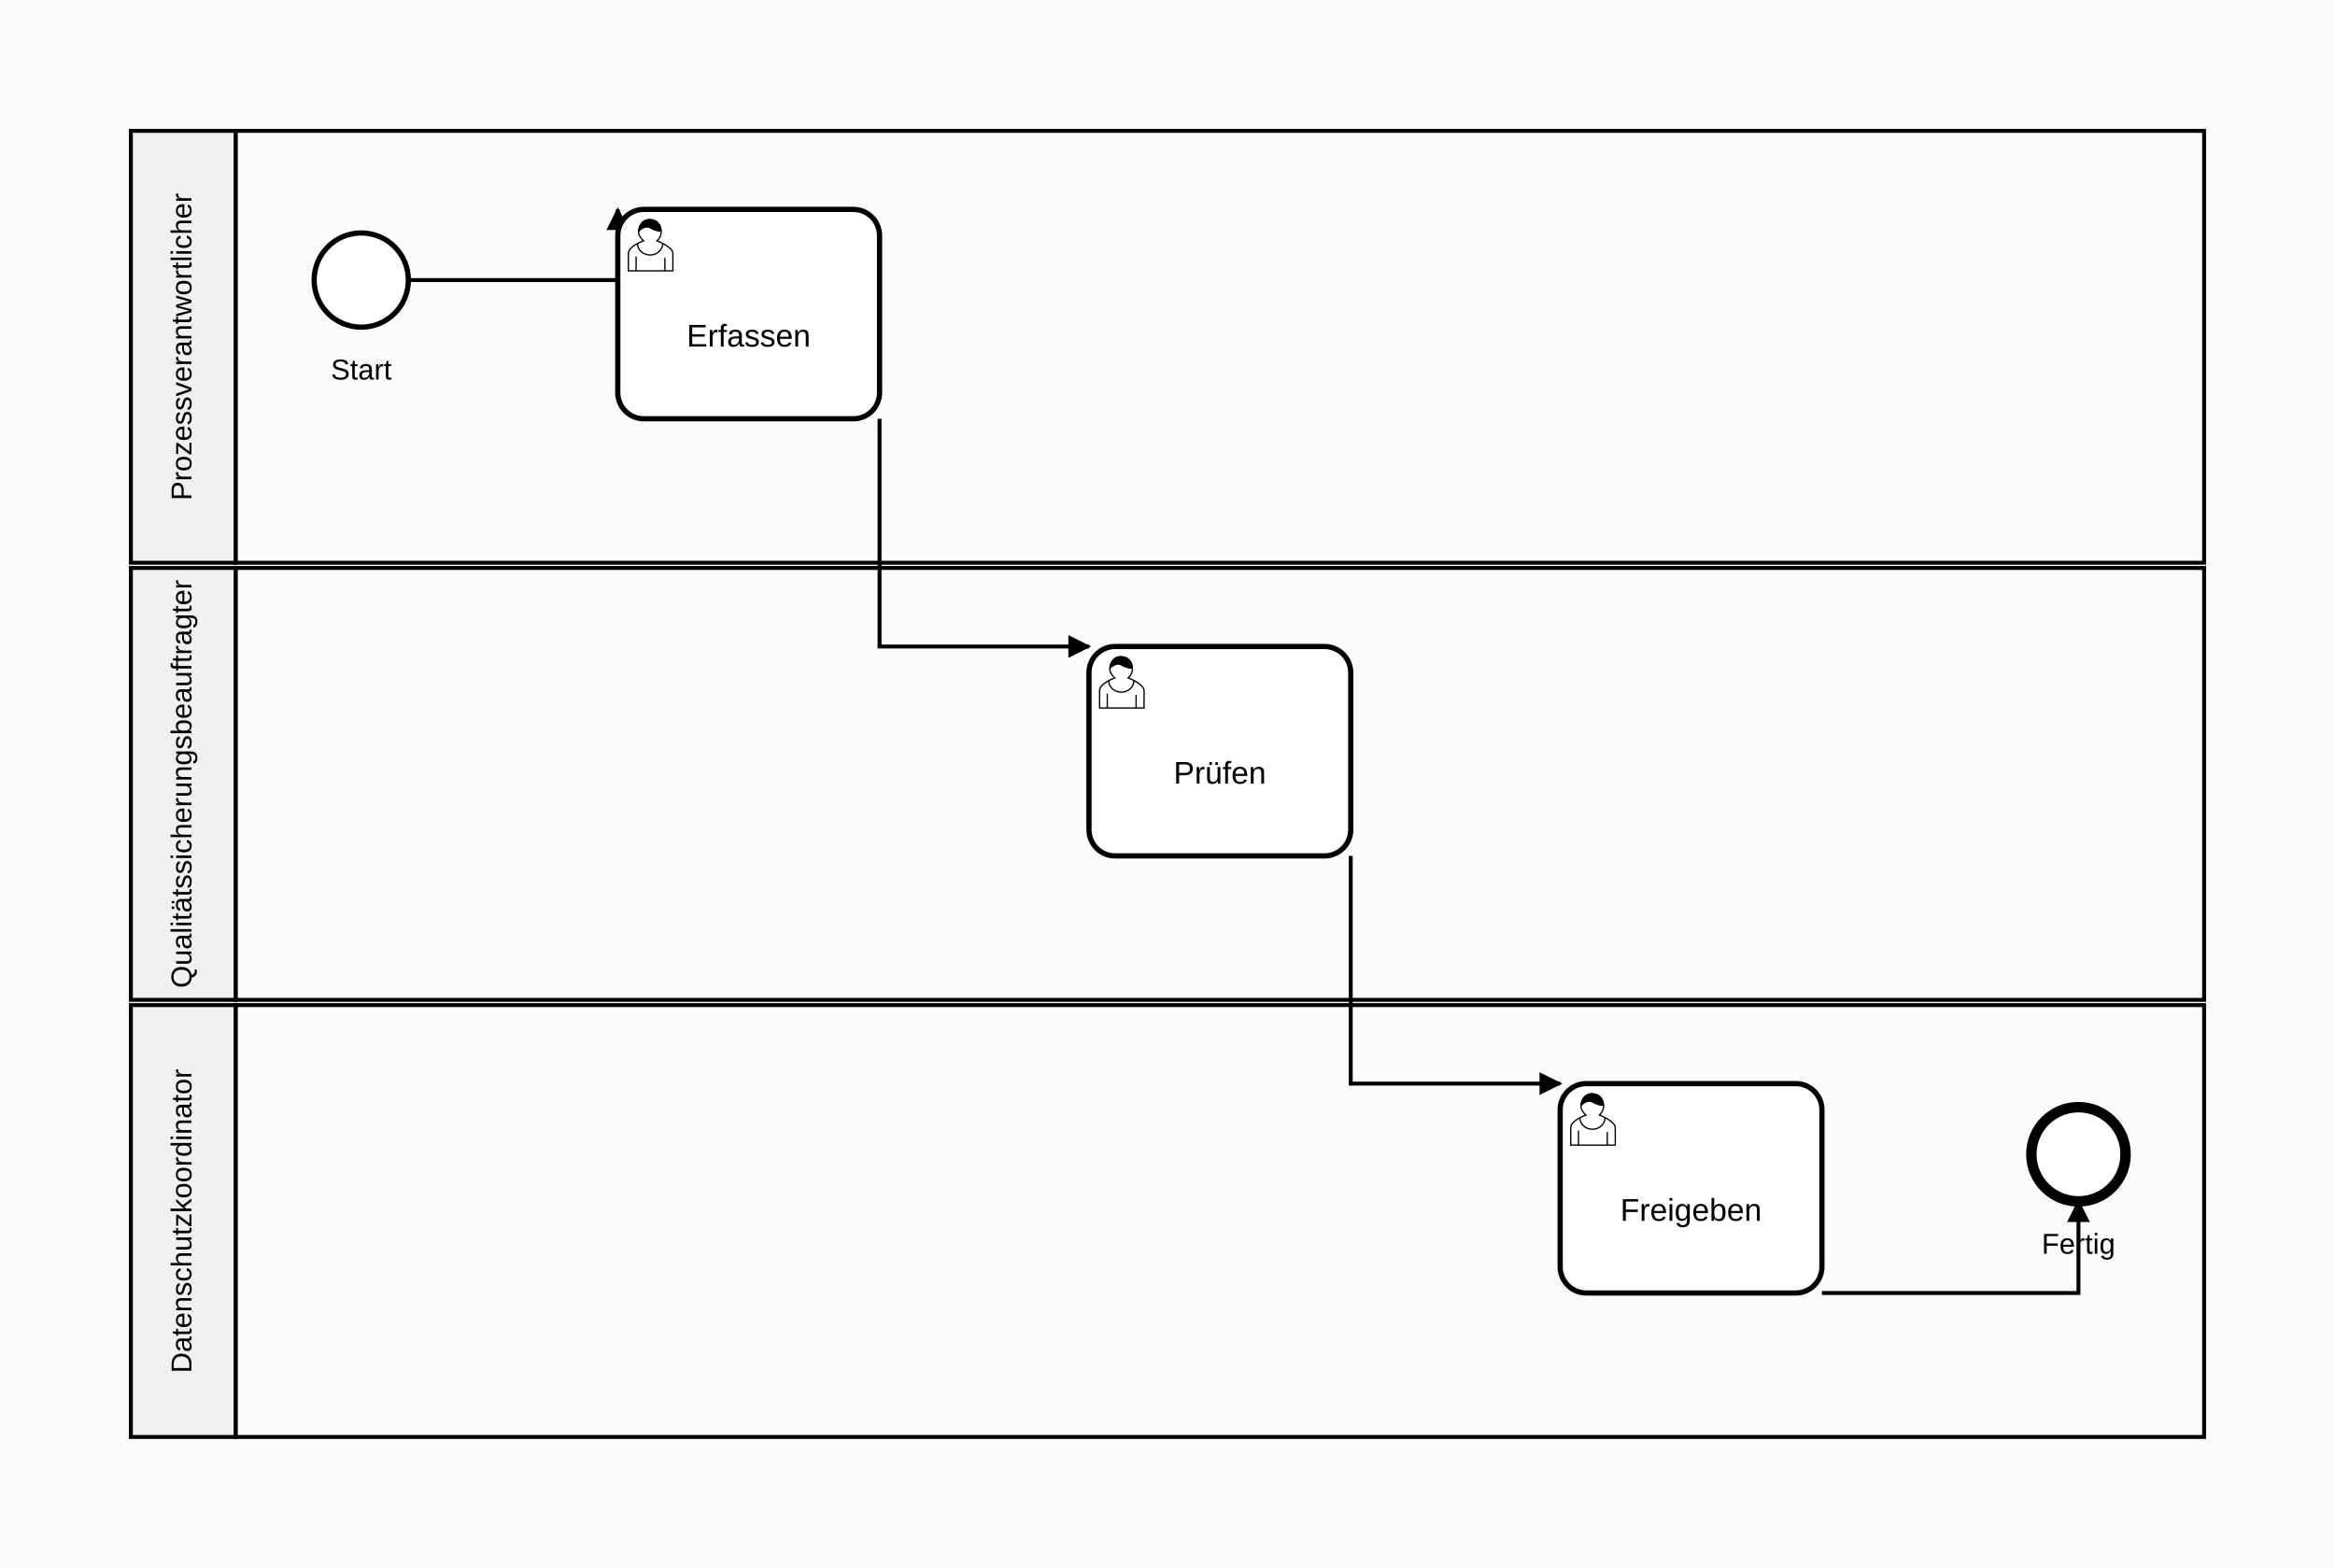
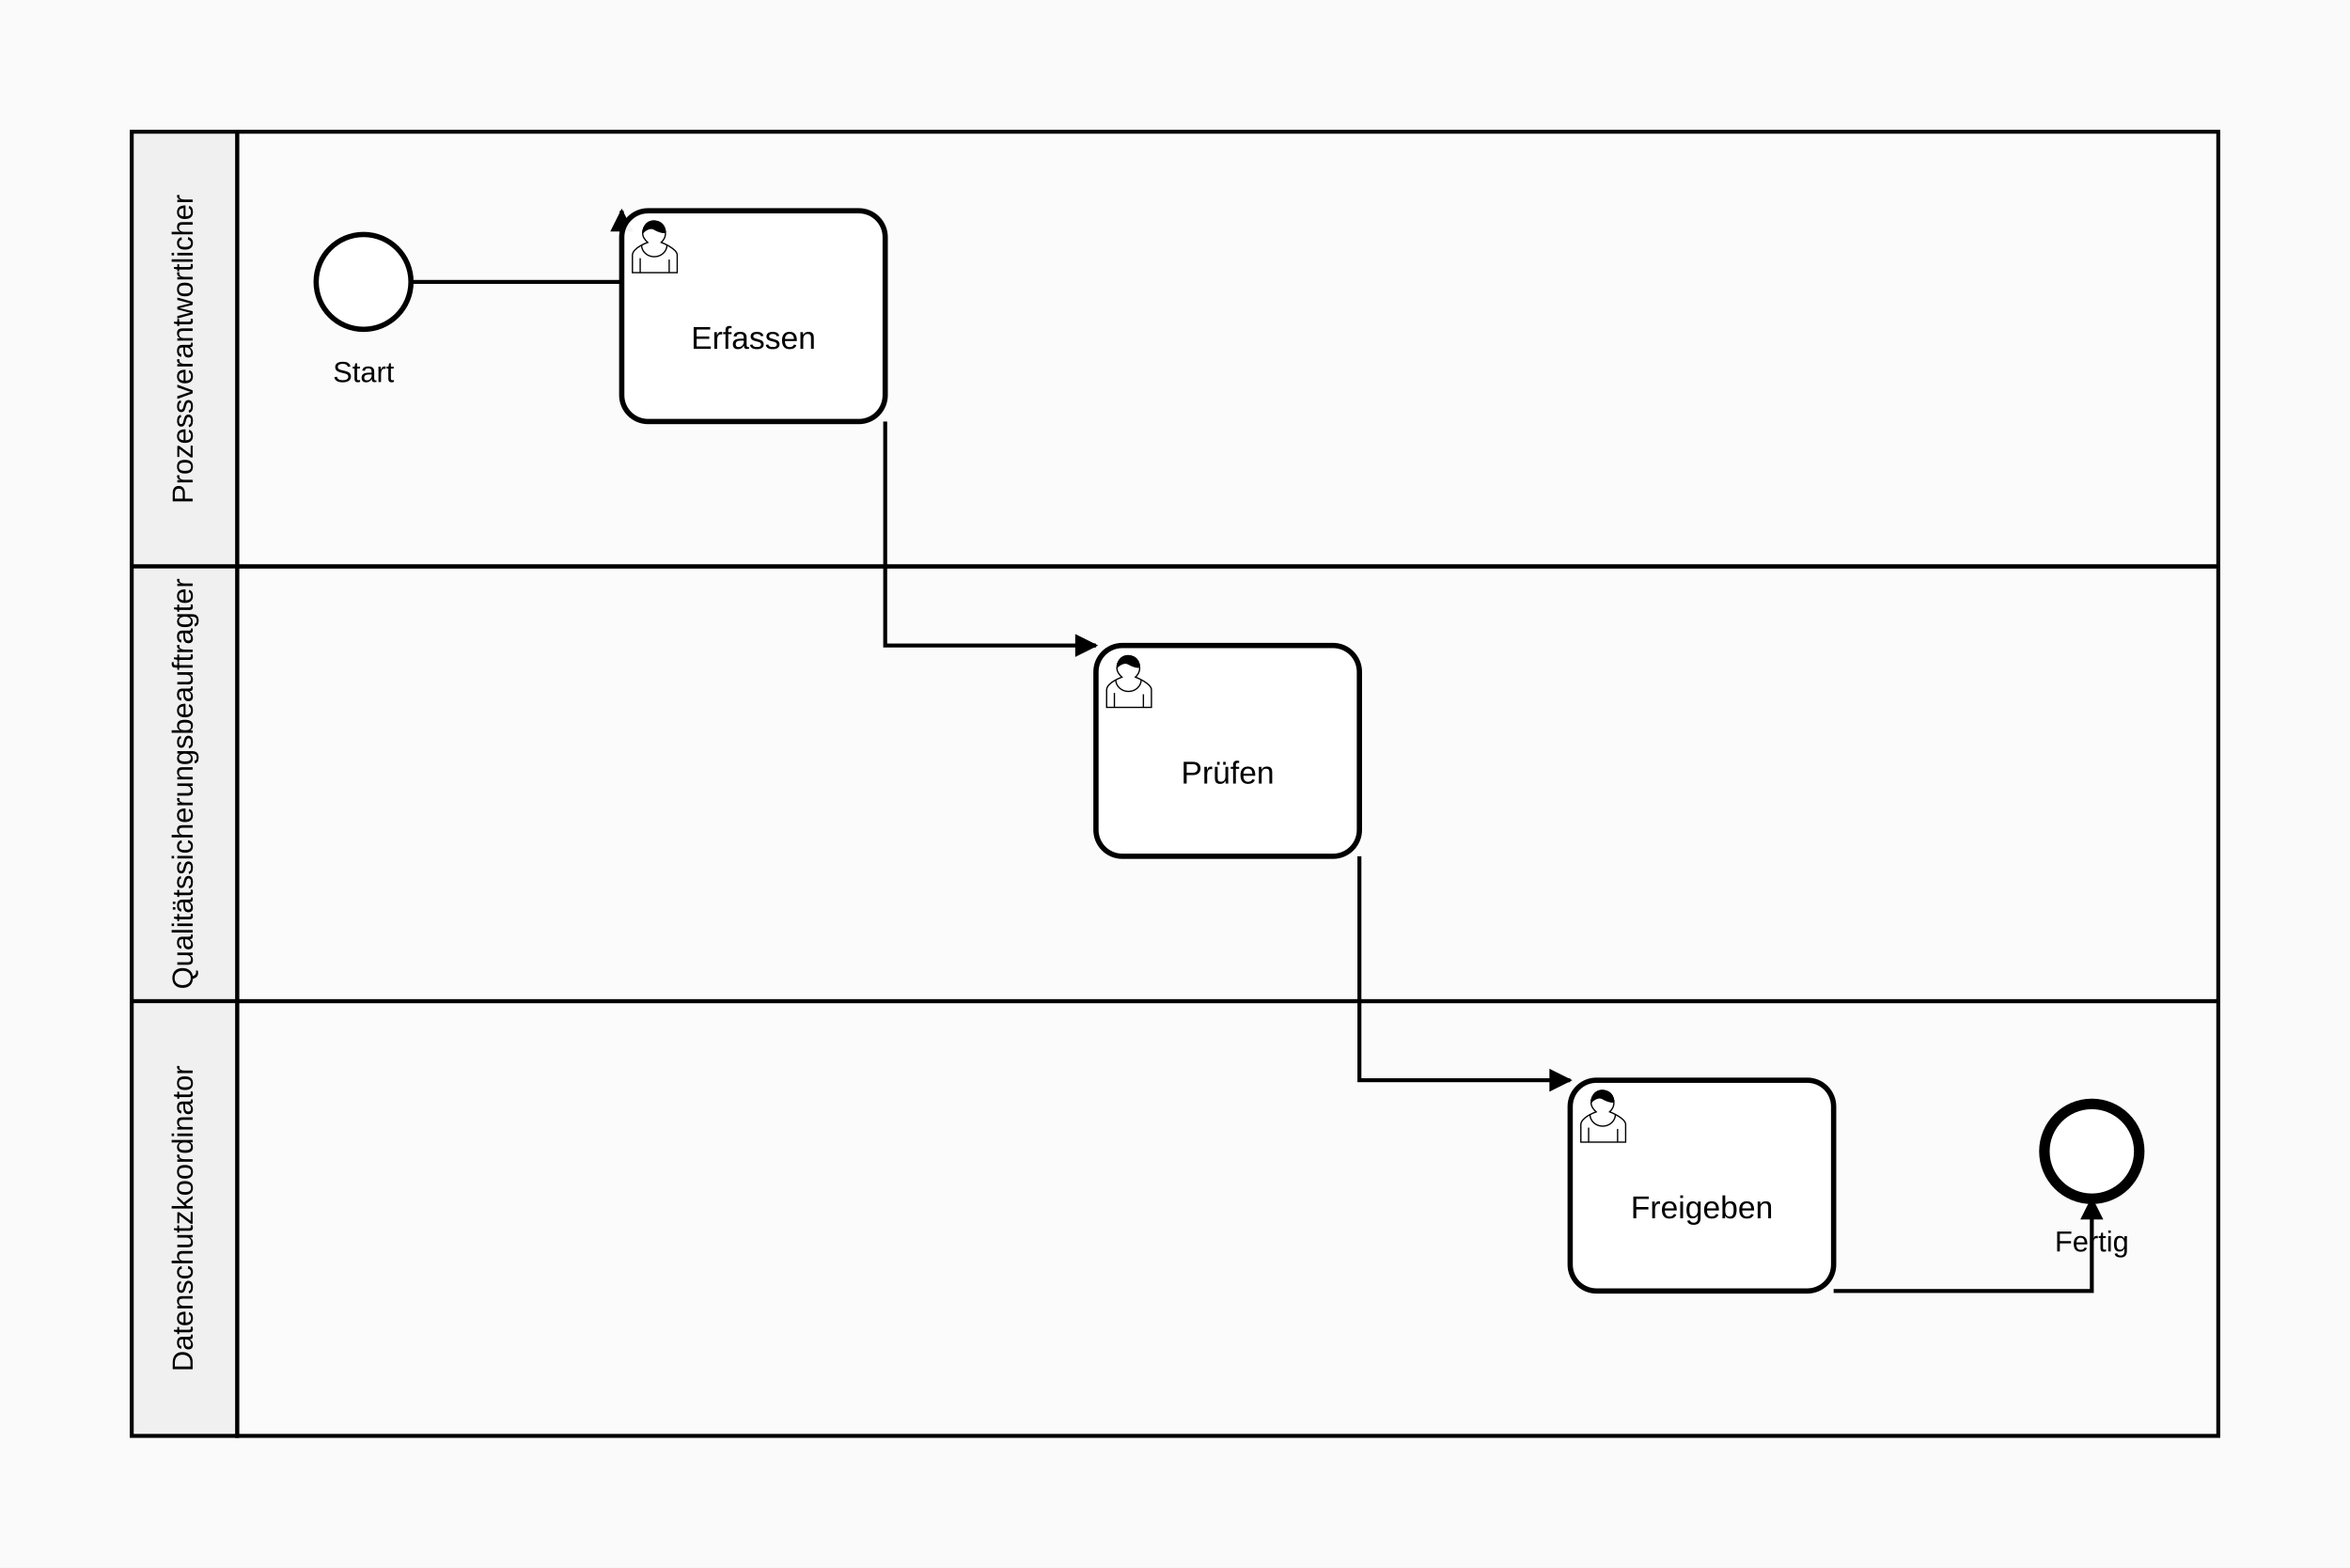
- <svg xmlns="http://www.w3.org/2000/svg" width="892" height="599" viewBox="0 0 892 599" font-family="Arial, sans-serif">
+ <svg xmlns="http://www.w3.org/2000/svg" width="892" height="595" viewBox="0 0 892 595" font-family="Arial, sans-serif">
  <defs>
    <marker id="seq-end" viewBox="0 0 20 20" refX="11" refY="10" markerWidth="10" markerHeight="10" orient="auto">
      <path d="M 1 5 L 11 10 L 1 15 Z" fill="#000000" stroke="#000000" stroke-width="1" />
    </marker>
    <marker id="seq-default-src" viewBox="0 0 20 20" refX="6" refY="10" markerWidth="10" markerHeight="10" orient="auto">
      <path d="M 6 3 L 10 17" stroke="#000000" stroke-width="1.5" />
    </marker>
    <marker id="seq-conditional-src" viewBox="0 0 20 20" refX="1" refY="10" markerWidth="12" markerHeight="12" orient="auto">
      <path d="M 1 10 L 8 6 L 15 10 L 8 14 Z" fill="#ffffff" stroke="#000000" stroke-width="1" />
    </marker>
    <marker id="msg-start" viewBox="0 0 20 20" refX="6" refY="6" markerWidth="20" markerHeight="20" orient="auto">
      <circle cx="6" cy="6" r="3.5" fill="#ffffff" stroke="#000000" stroke-width="1" />
    </marker>
    <marker id="msg-end" viewBox="0 0 20 20" refX="8.5" refY="5" markerWidth="20" markerHeight="20" orient="auto">
      <path d="m 1 5 l 0 -3 l 7 3 l -7 3 z" fill="#ffffff" stroke="#000000" stroke-width="1" stroke-linecap="butt" />
    </marker>
    <marker id="assoc-end" viewBox="0 0 20 20" refX="11" refY="10" markerWidth="10" markerHeight="10" orient="auto">
      <path d="M 1 5 L 11 10 L 1 15" fill="none" stroke="#000000" stroke-width="1.5" />
    </marker>
  </defs>
-   <rect width="892" height="599" fill="#fafafa" />
+   <rect width="892" height="595" fill="#fafafa" />
  <rect x="90" y="50" width="752" height="165" fill="#ffffff" fill-opacity="0.25" stroke="#000000" stroke-width="1.5" />
  <rect x="50" y="50" width="40" height="165" fill="#f0f0f0" stroke="#000000" stroke-width="1.5" />
  <text x="70" y="132.5" text-anchor="middle" dominant-baseline="middle" font-size="11" fill="#000000" transform="rotate(-90,70,132.5)">Prozessverantwortlicher</text>
-   <rect x="90" y="217" width="752" height="165" fill="#ffffff" fill-opacity="0.25" stroke="#000000" stroke-width="1.5" />
-   <rect x="50" y="217" width="40" height="165" fill="#f0f0f0" stroke="#000000" stroke-width="1.5" />
-   <text x="70" y="299.5" text-anchor="middle" dominant-baseline="middle" font-size="11" fill="#000000" transform="rotate(-90,70,299.5)">Qualitätssicherungsbeauftragter</text>
-   <rect x="90" y="384" width="752" height="165" fill="#ffffff" fill-opacity="0.25" stroke="#000000" stroke-width="1.5" />
-   <rect x="50" y="384" width="40" height="165" fill="#f0f0f0" stroke="#000000" stroke-width="1.5" />
-   <text x="70" y="466.5" text-anchor="middle" dominant-baseline="middle" font-size="11" fill="#000000" transform="rotate(-90,70,466.5)">Datenschutzkoordinator</text>
+   <rect x="90" y="215" width="752" height="165" fill="#ffffff" fill-opacity="0.25" stroke="#000000" stroke-width="1.5" />
+   <rect x="50" y="215" width="40" height="165" fill="#f0f0f0" stroke="#000000" stroke-width="1.5" />
+   <text x="70" y="297.5" text-anchor="middle" dominant-baseline="middle" font-size="11" fill="#000000" transform="rotate(-90,70,297.5)">Qualitätssicherungsbeauftragter</text>
+   <rect x="90" y="380" width="752" height="165" fill="#ffffff" fill-opacity="0.25" stroke="#000000" stroke-width="1.5" />
+   <rect x="50" y="380" width="40" height="165" fill="#f0f0f0" stroke="#000000" stroke-width="1.5" />
+   <text x="70" y="462.5" text-anchor="middle" dominant-baseline="middle" font-size="11" fill="#000000" transform="rotate(-90,70,462.5)">Datenschutzkoordinator</text>
  <path d="M 156 107 L 236 107 L 236 80" stroke="#000000" stroke-width="1.5" fill="none" marker-end="url(#seq-end)" />
-   <path d="M 336 160 L 336 247 L 416 247" stroke="#000000" stroke-width="1.5" fill="none" marker-end="url(#seq-end)" />
-   <path d="M 516 327 L 516 414 L 596 414" stroke="#000000" stroke-width="1.5" fill="none" marker-end="url(#seq-end)" />
-   <path d="M 696 494 L 794 494 L 794 459" stroke="#000000" stroke-width="1.5" fill="none" marker-end="url(#seq-end)" />
+   <path d="M 336 160 L 336 245 L 416 245" stroke="#000000" stroke-width="1.5" fill="none" marker-end="url(#seq-end)" />
+   <path d="M 516 325 L 516 410 L 596 410" stroke="#000000" stroke-width="1.5" fill="none" marker-end="url(#seq-end)" />
+   <path d="M 696 490 L 794 490 L 794 455" stroke="#000000" stroke-width="1.5" fill="none" marker-end="url(#seq-end)" />
  <circle cx="138" cy="107" r="18" fill="#ffffff" fill-opacity="0.95" stroke="#000000" stroke-width="2" />
  <text x="138" y="145" text-anchor="middle" font-size="11" fill="#000000">Start</text>
  <rect x="236" y="80" width="100" height="80" rx="10" ry="10" fill="#ffffff" fill-opacity="0.95" stroke="#000000" stroke-width="2" />
  <g>
    <path d="m 251,92 c 0.909,-0.845 1.594,-2.049 1.594,-3.385 0,-2.554 -1.805,-4.622 -4.357,-4.622 -2.552,0 -4.288,2.068 -4.288,4.622 0,1.348 0.974,2.562 1.896,3.405 -0.529,0.187 -5.669,2.097 -5.794,4.756 v 6.718 h 17 v -6.718 c 0,-2.298 -5.528,-4.595 -6.051,-4.776 z m -8,6 l 0,5.5 m 11,0 l 0,-5" fill="#ffffff" stroke="#000000" stroke-width="0.5" />
    <path d="m 253.162,93.009 c 0,2.447 -2.158,4.431 -4.821,4.431 -2.665,0 -4.822,-1.981 -4.822,-4.431" fill="none" stroke="#000000" stroke-width="0.5" />
    <path d="m 244.1,88.2 c 0,0 2.251,-2.358 4.274,-1.177 2.024,1.181 4.221,1.537 4.124,0.965 -0.098,-0.57 -0.117,-3.791 -4.191,-4.136 -3.575,0.001 -4.208,3.367 -4.207,4.348 z" fill="#000000" stroke="#000000" stroke-width="0.5" />
  </g>
  <text x="286" y="129" text-anchor="middle" dominant-baseline="middle" font-size="12" fill="#000000">Erfassen</text>
-   <rect x="416" y="247" width="100" height="80" rx="10" ry="10" fill="#ffffff" fill-opacity="0.95" stroke="#000000" stroke-width="2" />
+   <rect x="416" y="245" width="100" height="80" rx="10" ry="10" fill="#ffffff" fill-opacity="0.95" stroke="#000000" stroke-width="2" />
  <g>
-     <path d="m 431,259 c 0.909,-0.845 1.594,-2.049 1.594,-3.385 0,-2.554 -1.805,-4.622 -4.357,-4.622 -2.552,0 -4.288,2.068 -4.288,4.622 0,1.348 0.974,2.562 1.896,3.405 -0.529,0.187 -5.669,2.097 -5.794,4.756 v 6.718 h 17 v -6.718 c 0,-2.298 -5.528,-4.595 -6.051,-4.776 z m -8,6 l 0,5.5 m 11,0 l 0,-5" fill="#ffffff" stroke="#000000" stroke-width="0.5" />
-     <path d="m 433.162,260.009 c 0,2.447 -2.158,4.431 -4.821,4.431 -2.665,0 -4.822,-1.981 -4.822,-4.431" fill="none" stroke="#000000" stroke-width="0.5" />
-     <path d="m 424.1,255.2 c 0,0 2.251,-2.358 4.274,-1.177 2.024,1.181 4.221,1.537 4.124,0.965 -0.098,-0.57 -0.117,-3.791 -4.191,-4.136 -3.575,0.001 -4.208,3.367 -4.207,4.348 z" fill="#000000" stroke="#000000" stroke-width="0.5" />
+     <path d="m 431,257 c 0.909,-0.845 1.594,-2.049 1.594,-3.385 0,-2.554 -1.805,-4.622 -4.357,-4.622 -2.552,0 -4.288,2.068 -4.288,4.622 0,1.348 0.974,2.562 1.896,3.405 -0.529,0.187 -5.669,2.097 -5.794,4.756 v 6.718 h 17 v -6.718 c 0,-2.298 -5.528,-4.595 -6.051,-4.776 z m -8,6 l 0,5.5 m 11,0 l 0,-5" fill="#ffffff" stroke="#000000" stroke-width="0.5" />
+     <path d="m 433.162,258.009 c 0,2.447 -2.158,4.431 -4.821,4.431 -2.665,0 -4.822,-1.981 -4.822,-4.431" fill="none" stroke="#000000" stroke-width="0.5" />
+     <path d="m 424.1,253.2 c 0,0 2.251,-2.358 4.274,-1.177 2.024,1.181 4.221,1.537 4.124,0.965 -0.098,-0.57 -0.117,-3.791 -4.191,-4.136 -3.575,0.001 -4.208,3.367 -4.207,4.348 z" fill="#000000" stroke="#000000" stroke-width="0.5" />
  </g>
-   <text x="466" y="296" text-anchor="middle" dominant-baseline="middle" font-size="12" fill="#000000">Prüfen</text>
-   <rect x="596" y="414" width="100" height="80" rx="10" ry="10" fill="#ffffff" fill-opacity="0.95" stroke="#000000" stroke-width="2" />
+   <text x="466" y="294" text-anchor="middle" dominant-baseline="middle" font-size="12" fill="#000000">Prüfen</text>
+   <rect x="596" y="410" width="100" height="80" rx="10" ry="10" fill="#ffffff" fill-opacity="0.95" stroke="#000000" stroke-width="2" />
  <g>
-     <path d="m 611,426 c 0.909,-0.845 1.594,-2.049 1.594,-3.385 0,-2.554 -1.805,-4.622 -4.357,-4.622 -2.552,0 -4.288,2.068 -4.288,4.622 0,1.348 0.974,2.562 1.896,3.405 -0.529,0.187 -5.669,2.097 -5.794,4.756 v 6.718 h 17 v -6.718 c 0,-2.298 -5.528,-4.595 -6.051,-4.776 z m -8,6 l 0,5.5 m 11,0 l 0,-5" fill="#ffffff" stroke="#000000" stroke-width="0.5" />
-     <path d="m 613.162,427.009 c 0,2.447 -2.158,4.431 -4.821,4.431 -2.665,0 -4.822,-1.981 -4.822,-4.431" fill="none" stroke="#000000" stroke-width="0.5" />
-     <path d="m 604.1,422.2 c 0,0 2.251,-2.358 4.274,-1.177 2.024,1.181 4.221,1.537 4.124,0.965 -0.098,-0.57 -0.117,-3.791 -4.191,-4.136 -3.575,0.001 -4.208,3.367 -4.207,4.348 z" fill="#000000" stroke="#000000" stroke-width="0.5" />
+     <path d="m 611,422 c 0.909,-0.845 1.594,-2.049 1.594,-3.385 0,-2.554 -1.805,-4.622 -4.357,-4.622 -2.552,0 -4.288,2.068 -4.288,4.622 0,1.348 0.974,2.562 1.896,3.405 -0.529,0.187 -5.669,2.097 -5.794,4.756 v 6.718 h 17 v -6.718 c 0,-2.298 -5.528,-4.595 -6.051,-4.776 z m -8,6 l 0,5.5 m 11,0 l 0,-5" fill="#ffffff" stroke="#000000" stroke-width="0.5" />
+     <path d="m 613.162,423.009 c 0,2.447 -2.158,4.431 -4.821,4.431 -2.665,0 -4.822,-1.981 -4.822,-4.431" fill="none" stroke="#000000" stroke-width="0.5" />
+     <path d="m 604.1,418.2 c 0,0 2.251,-2.358 4.274,-1.177 2.024,1.181 4.221,1.537 4.124,0.965 -0.098,-0.57 -0.117,-3.791 -4.191,-4.136 -3.575,0.001 -4.208,3.367 -4.207,4.348 z" fill="#000000" stroke="#000000" stroke-width="0.5" />
  </g>
-   <text x="646" y="463" text-anchor="middle" dominant-baseline="middle" font-size="12" fill="#000000">Freigeben</text>
-   <circle cx="794" cy="441" r="18" fill="#ffffff" fill-opacity="0.95" stroke="#000000" stroke-width="4" />
-   <text x="794" y="479" text-anchor="middle" font-size="11" fill="#000000">Fertig</text>
+   <text x="646" y="459" text-anchor="middle" dominant-baseline="middle" font-size="12" fill="#000000">Freigeben</text>
+   <circle cx="794" cy="437" r="18" fill="#ffffff" fill-opacity="0.95" stroke="#000000" stroke-width="4" />
+   <text x="794" y="475" text-anchor="middle" font-size="11" fill="#000000">Fertig</text>
</svg>
